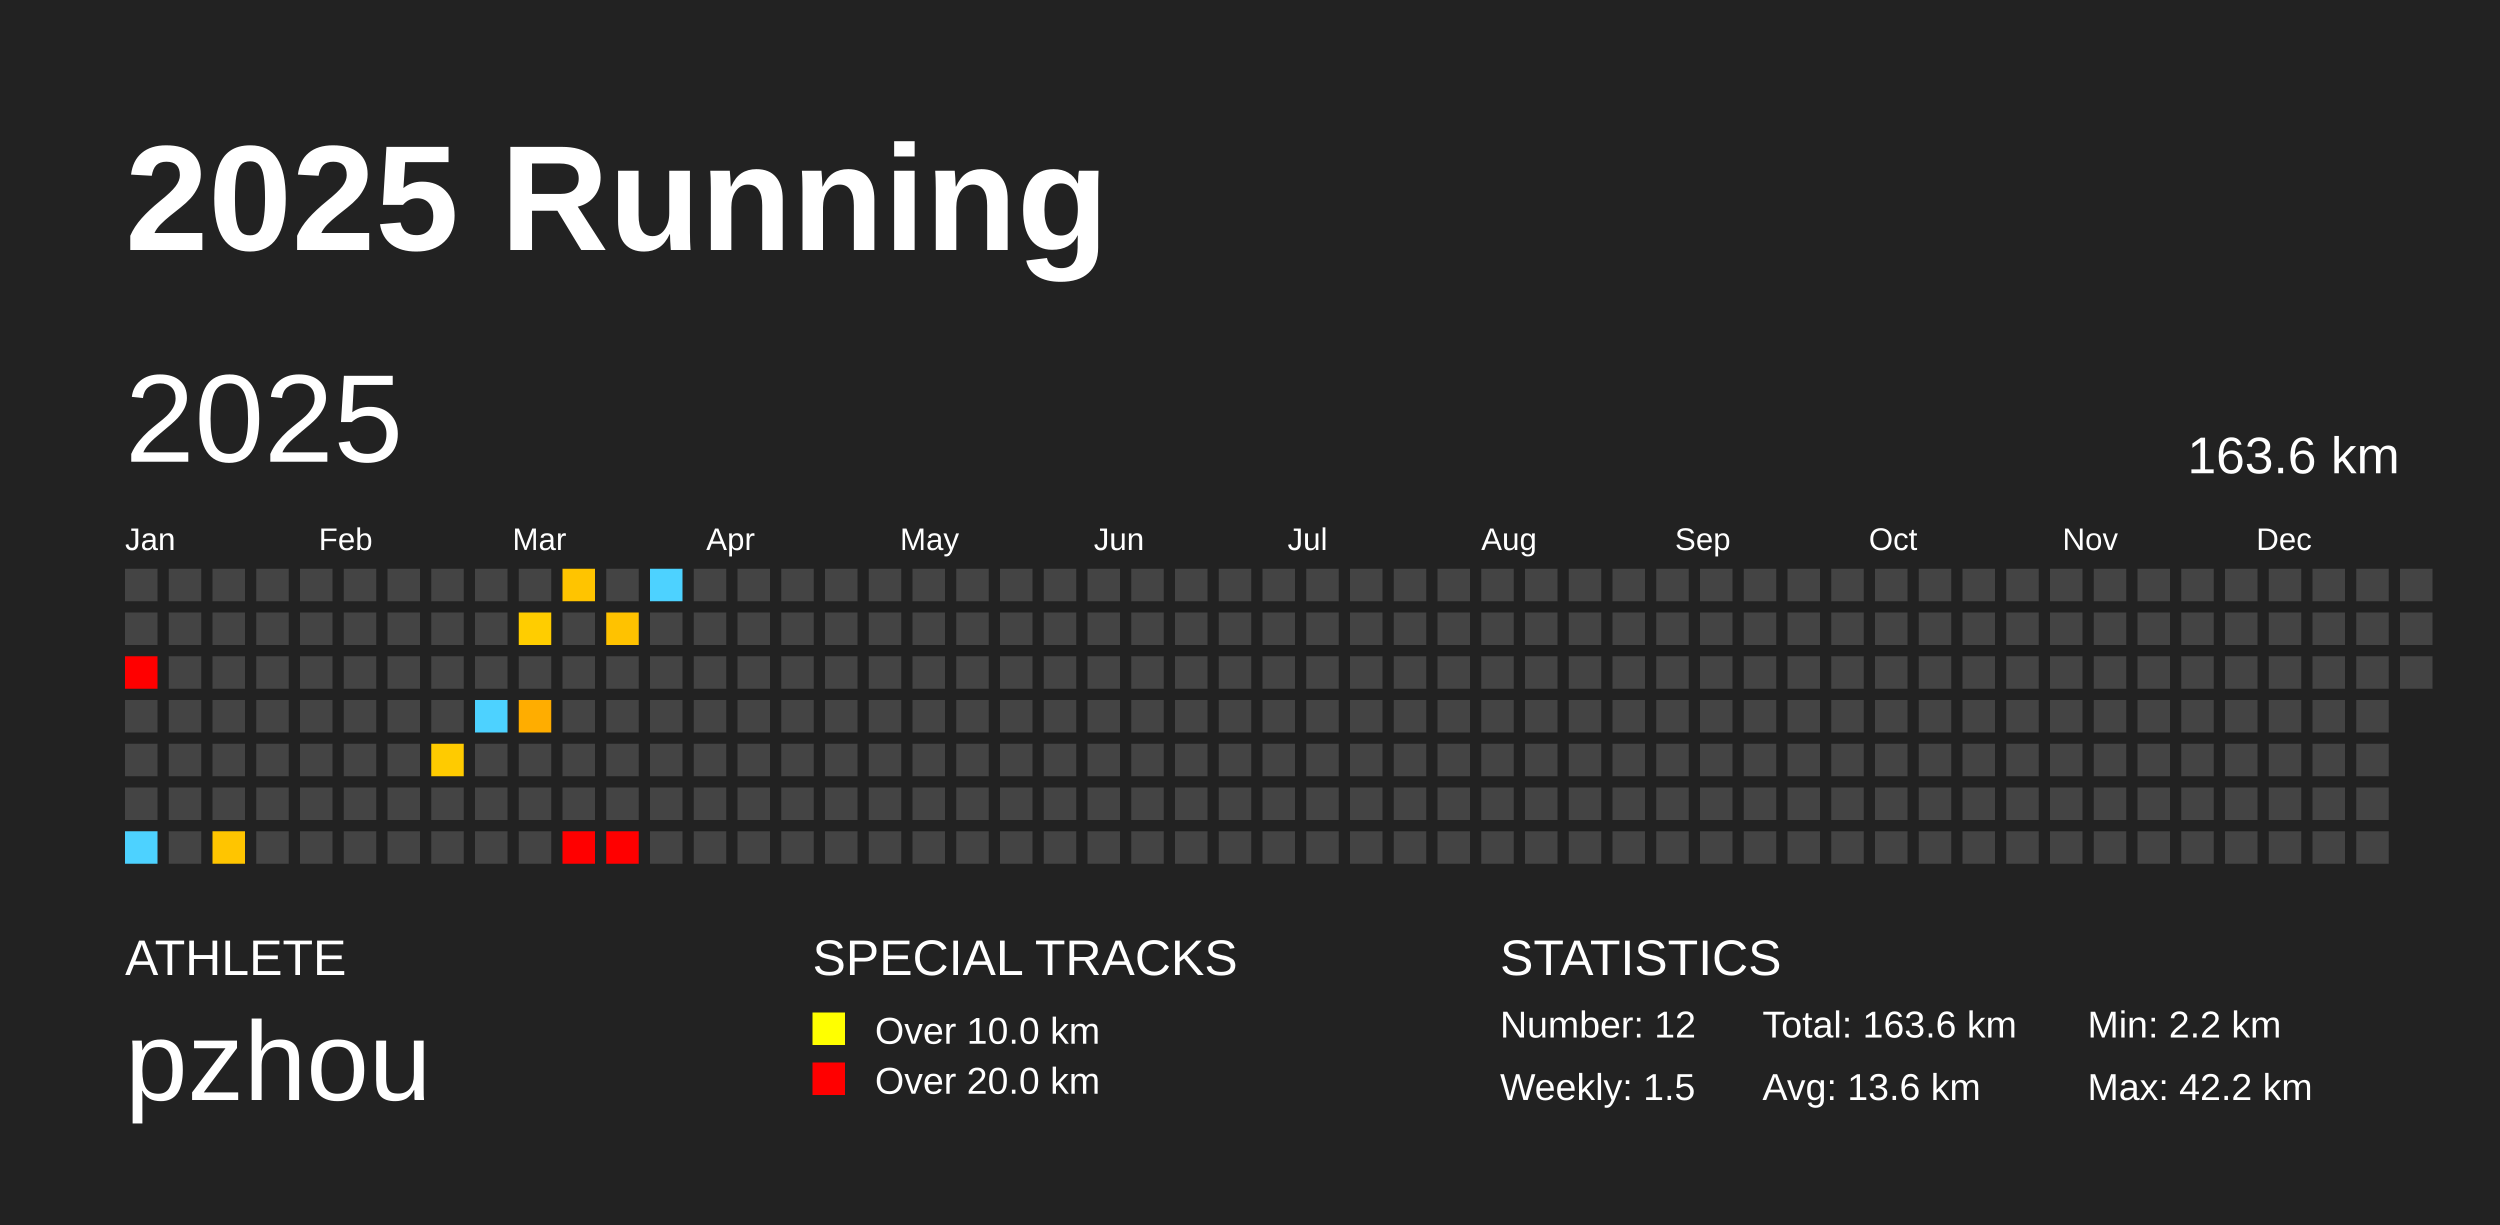
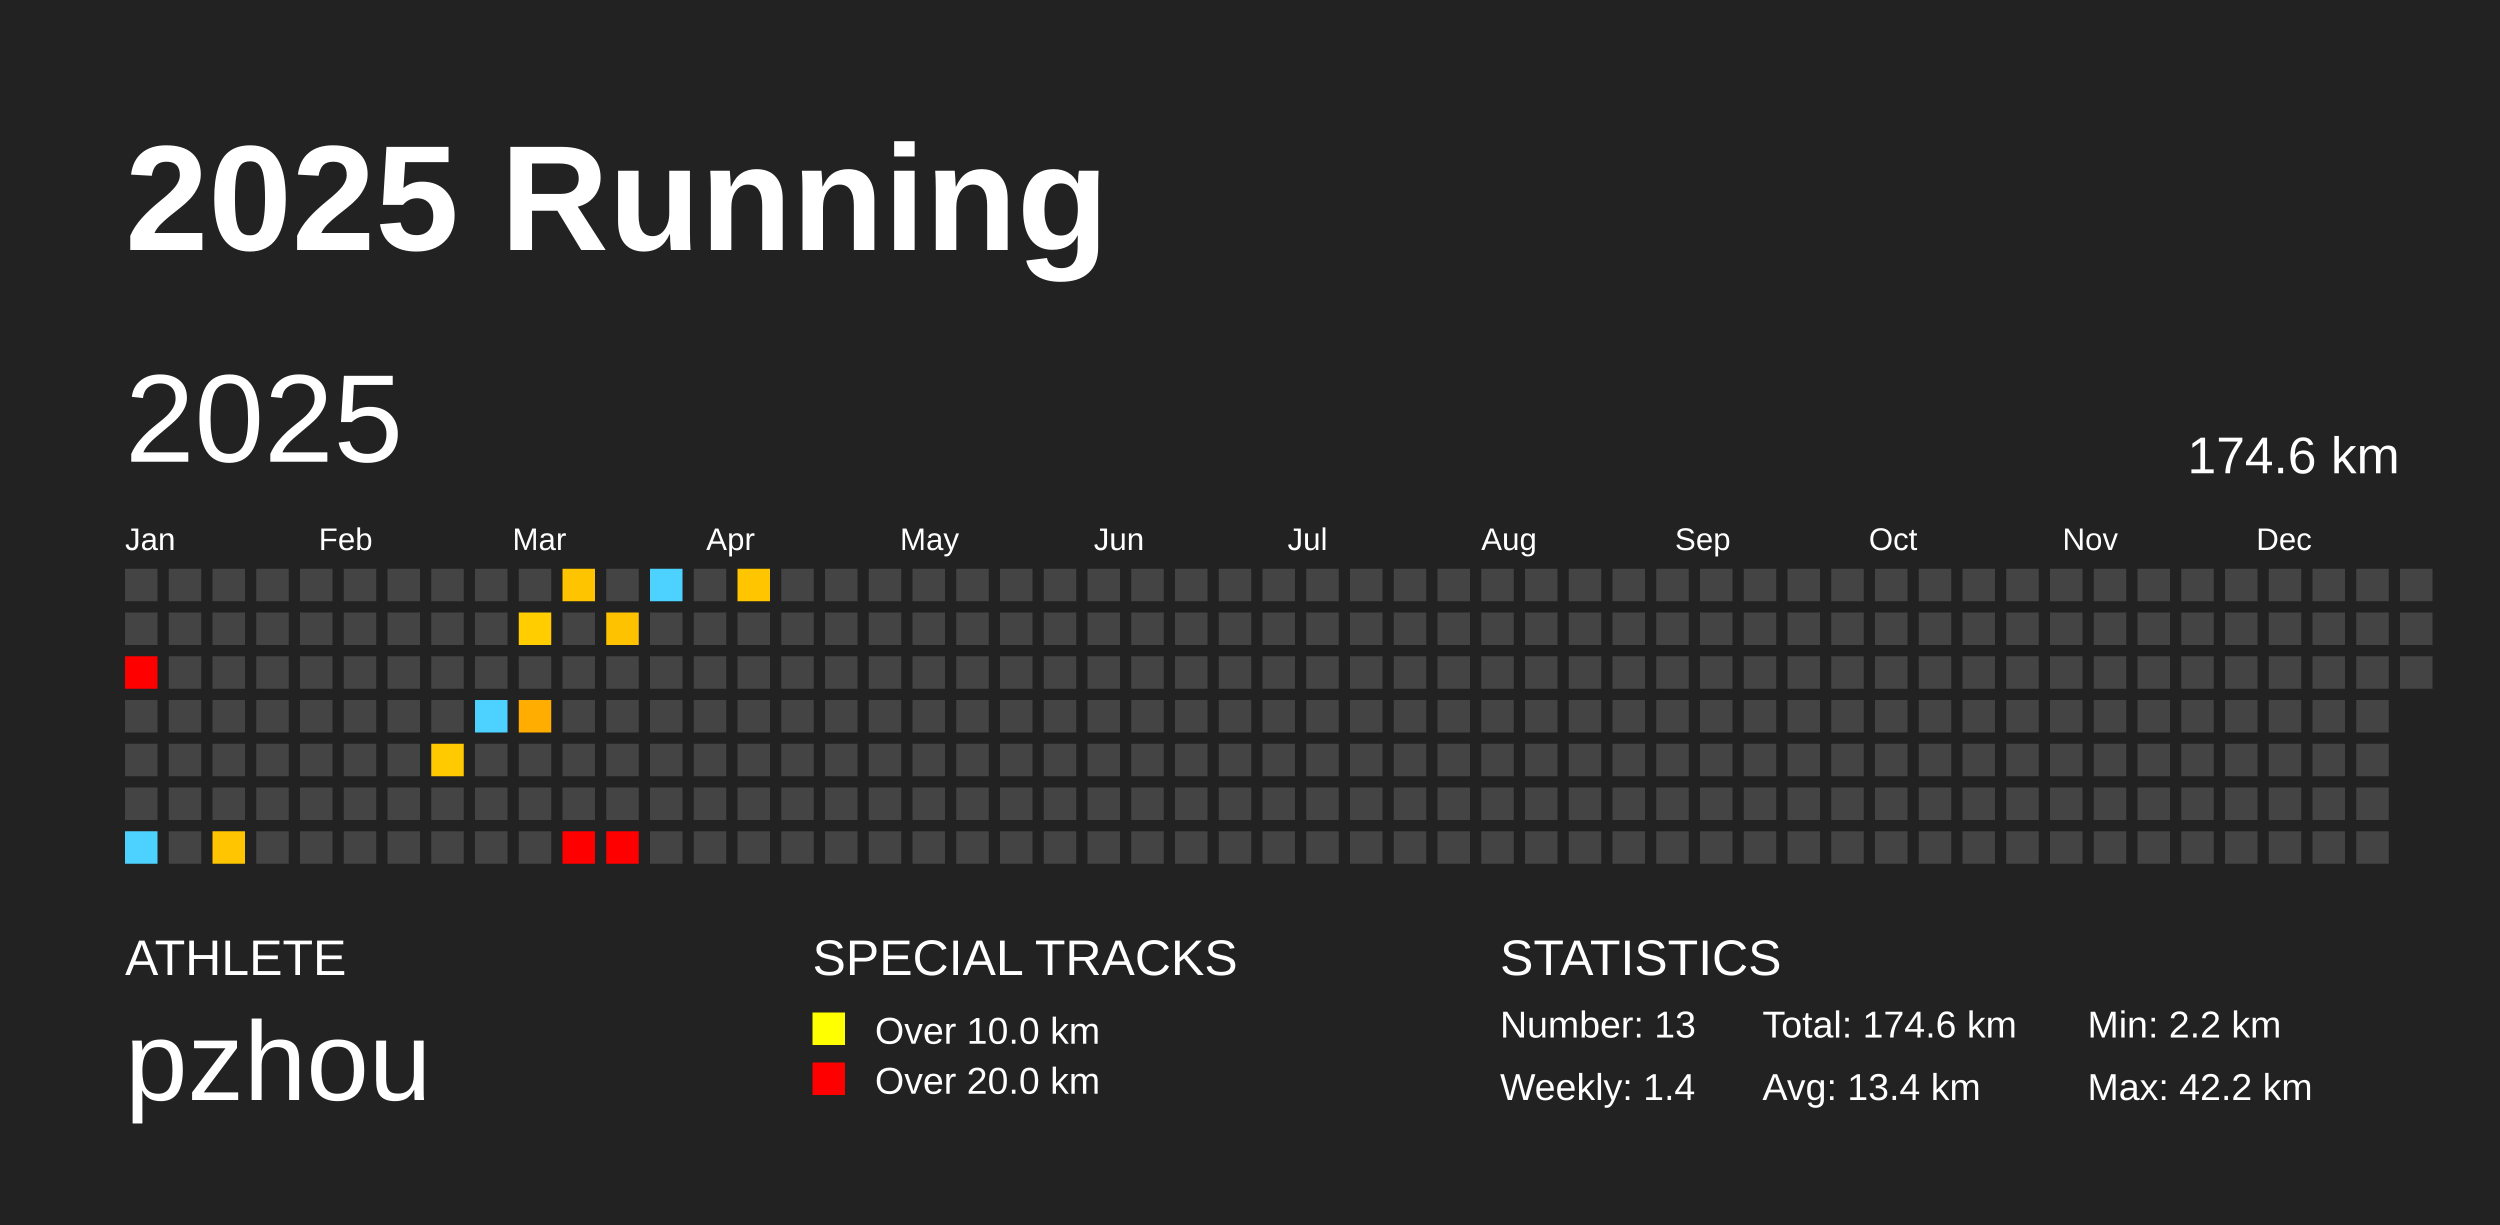
<svg xmlns="http://www.w3.org/2000/svg" baseProfile="full" height="98mm" version="1.1" viewBox="0,0,200,98" width="200mm">
  <defs />
  <rect fill="#222222" height="98" width="200" x="0" y="0" />
  <text fill="#FFFFFF" style="font-size:12px; font-family:Arial; font-weight:bold;" x="10" y="20">2025 Running</text>
  <text fill="#FFFFFF" style="font-size:4px; font-family:Arial" x="10" y="78">ATHLETE</text>
  <text fill="#FFFFFF" style="font-size:9px; font-family:Arial" x="10" y="88">pzhou</text>
  <text fill="#FFFFFF" style="font-size:4px; font-family:Arial" x="65" y="78">SPECIAL TRACKS</text>
  <rect fill="yellow" height="2.6" width="2.6" x="65" y="81" />
  <text fill="#FFFFFF" style="font-size:3px; font-family:Arial" x="70" y="83.5">Over 10.0 km</text>
  <rect fill="red" height="2.6" width="2.6" x="65" y="85" />
  <text fill="#FFFFFF" style="font-size:3px; font-family:Arial" x="70" y="87.5">Over 20.0 km</text>
  <text fill="#FFFFFF" style="font-size:4px; font-family:Arial" x="120" y="78">STATISTICS</text>
-   <text fill="#FFFFFF" style="font-size:3px; font-family:Arial" x="120" y="83">Number: 12</text>
-   <text fill="#FFFFFF" style="font-size:3px; font-family:Arial" x="120" y="88">Weekly: 1.5</text>
-   <text fill="#FFFFFF" style="font-size:3px; font-family:Arial" x="141" y="83">Total: 163.6 km</text>
-   <text fill="#FFFFFF" style="font-size:3px; font-family:Arial" x="141" y="88">Avg: 13.6 km</text>
+   <text fill="#FFFFFF" style="font-size:3px; font-family:Arial" x="120" y="83">Number: 13</text>
+   <text fill="#FFFFFF" style="font-size:3px; font-family:Arial" x="120" y="88">Weekly: 1.4</text>
+   <text fill="#FFFFFF" style="font-size:3px; font-family:Arial" x="141" y="83">Total: 174.6 km</text>
+   <text fill="#FFFFFF" style="font-size:3px; font-family:Arial" x="141" y="88">Avg: 13.4 km</text>
  <text fill="#FFFFFF" style="font-size:3px; font-family:Arial" x="167" y="83">Min: 2.2 km</text>
  <text fill="#FFFFFF" style="font-size:3px; font-family:Arial" x="167" y="88">Max: 42.2 km</text>
  <text dominant-baseline="hanging" fill="#FFFFFF" style="font-size:10.0px; font-family:Arial;" x="10" y="30">2025</text>
-   <text dominant-baseline="hanging" fill="#FFFFFF" style="font-size:4.125px; font-family:Arial;" x="175" y="35">163.6 km</text>
+   <text dominant-baseline="hanging" fill="#FFFFFF" style="font-size:4.125px; font-family:Arial;" x="175" y="35">174.6 km</text>
  <text fill="#FFFFFF" style="font-size:2.5px; font-family:Arial" x="10.0" y="44">Jan</text>
  <text fill="#FFFFFF" style="font-size:2.5px; font-family:Arial" x="25.5" y="44">Feb</text>
  <text fill="#FFFFFF" style="font-size:2.5px; font-family:Arial" x="41.0" y="44">Mar</text>
  <text fill="#FFFFFF" style="font-size:2.5px; font-family:Arial" x="56.5" y="44">Apr</text>
  <text fill="#FFFFFF" style="font-size:2.5px; font-family:Arial" x="72.0" y="44">May</text>
  <text fill="#FFFFFF" style="font-size:2.5px; font-family:Arial" x="87.5" y="44">Jun</text>
  <text fill="#FFFFFF" style="font-size:2.5px; font-family:Arial" x="103.0" y="44">Jul</text>
  <text fill="#FFFFFF" style="font-size:2.5px; font-family:Arial" x="118.5" y="44">Aug</text>
  <text fill="#FFFFFF" style="font-size:2.5px; font-family:Arial" x="134.0" y="44">Sep</text>
  <text fill="#FFFFFF" style="font-size:2.5px; font-family:Arial" x="149.5" y="44">Oct</text>
  <text fill="#FFFFFF" style="font-size:2.5px; font-family:Arial" x="165.0" y="44">Nov</text>
  <text fill="#FFFFFF" style="font-size:2.5px; font-family:Arial" x="180.5" y="44">Dec</text>
  <rect fill="#444444" height="2.6" width="2.6" x="10.0" y="45.5" />
  <rect fill="#444444" height="2.6" width="2.6" x="10.0" y="49.0" />
  <rect fill="red" height="2.6" width="2.6" x="10.0" y="52.5" />
  <rect fill="#444444" height="2.6" width="2.6" x="10.0" y="56.0" />
  <rect fill="#444444" height="2.6" width="2.6" x="10.0" y="59.5" />
  <rect fill="#444444" height="2.6" width="2.6" x="10.0" y="63.0" />
  <rect fill="#4dd2ff" height="2.6" width="2.6" x="10.0" y="66.5" />
  <rect fill="#444444" height="2.6" width="2.6" x="13.5" y="45.5" />
  <rect fill="#444444" height="2.6" width="2.6" x="13.5" y="49.0" />
  <rect fill="#444444" height="2.6" width="2.6" x="13.5" y="52.5" />
  <rect fill="#444444" height="2.6" width="2.6" x="13.5" y="56.0" />
  <rect fill="#444444" height="2.6" width="2.6" x="13.5" y="59.5" />
  <rect fill="#444444" height="2.6" width="2.6" x="13.5" y="63.0" />
  <rect fill="#444444" height="2.6" width="2.6" x="13.5" y="66.5" />
  <rect fill="#444444" height="2.6" width="2.6" x="17.0" y="45.5" />
  <rect fill="#444444" height="2.6" width="2.6" x="17.0" y="49.0" />
  <rect fill="#444444" height="2.6" width="2.6" x="17.0" y="52.5" />
  <rect fill="#444444" height="2.6" width="2.6" x="17.0" y="56.0" />
  <rect fill="#444444" height="2.6" width="2.6" x="17.0" y="59.5" />
  <rect fill="#444444" height="2.6" width="2.6" x="17.0" y="63.0" />
  <rect fill="#ffc500" height="2.6" width="2.6" x="17.0" y="66.5" />
  <rect fill="#444444" height="2.6" width="2.6" x="20.5" y="45.5" />
  <rect fill="#444444" height="2.6" width="2.6" x="20.5" y="49.0" />
  <rect fill="#444444" height="2.6" width="2.6" x="20.5" y="52.5" />
  <rect fill="#444444" height="2.6" width="2.6" x="20.5" y="56.0" />
  <rect fill="#444444" height="2.6" width="2.6" x="20.5" y="59.5" />
  <rect fill="#444444" height="2.6" width="2.6" x="20.5" y="63.0" />
  <rect fill="#444444" height="2.6" width="2.6" x="20.5" y="66.5" />
  <rect fill="#444444" height="2.6" width="2.6" x="24.0" y="45.5" />
  <rect fill="#444444" height="2.6" width="2.6" x="24.0" y="49.0" />
  <rect fill="#444444" height="2.6" width="2.6" x="24.0" y="52.5" />
  <rect fill="#444444" height="2.6" width="2.6" x="24.0" y="56.0" />
  <rect fill="#444444" height="2.6" width="2.6" x="24.0" y="59.5" />
  <rect fill="#444444" height="2.6" width="2.6" x="24.0" y="63.0" />
  <rect fill="#444444" height="2.6" width="2.6" x="24.0" y="66.5" />
  <rect fill="#444444" height="2.6" width="2.6" x="27.5" y="45.5" />
  <rect fill="#444444" height="2.6" width="2.6" x="27.5" y="49.0" />
  <rect fill="#444444" height="2.6" width="2.6" x="27.5" y="52.5" />
  <rect fill="#444444" height="2.6" width="2.6" x="27.5" y="56.0" />
  <rect fill="#444444" height="2.6" width="2.6" x="27.5" y="59.5" />
  <rect fill="#444444" height="2.6" width="2.6" x="27.5" y="63.0" />
  <rect fill="#444444" height="2.6" width="2.6" x="27.5" y="66.5" />
  <rect fill="#444444" height="2.6" width="2.6" x="31.0" y="45.5" />
  <rect fill="#444444" height="2.6" width="2.6" x="31.0" y="49.0" />
  <rect fill="#444444" height="2.6" width="2.6" x="31.0" y="52.5" />
  <rect fill="#444444" height="2.6" width="2.6" x="31.0" y="56.0" />
  <rect fill="#444444" height="2.6" width="2.6" x="31.0" y="59.5" />
  <rect fill="#444444" height="2.6" width="2.6" x="31.0" y="63.0" />
  <rect fill="#444444" height="2.6" width="2.6" x="31.0" y="66.5" />
  <rect fill="#444444" height="2.6" width="2.6" x="34.5" y="45.5" />
  <rect fill="#444444" height="2.6" width="2.6" x="34.5" y="49.0" />
  <rect fill="#444444" height="2.6" width="2.6" x="34.5" y="52.5" />
  <rect fill="#444444" height="2.6" width="2.6" x="34.5" y="56.0" />
  <rect fill="#ffcb00" height="2.6" width="2.6" x="34.5" y="59.5" />
  <rect fill="#444444" height="2.6" width="2.6" x="34.5" y="63.0" />
  <rect fill="#444444" height="2.6" width="2.6" x="34.5" y="66.5" />
  <rect fill="#444444" height="2.6" width="2.6" x="38.0" y="45.5" />
  <rect fill="#444444" height="2.6" width="2.6" x="38.0" y="49.0" />
  <rect fill="#444444" height="2.6" width="2.6" x="38.0" y="52.5" />
  <rect fill="#4dd2ff" height="2.6" width="2.6" x="38.0" y="56.0" />
  <rect fill="#444444" height="2.6" width="2.6" x="38.0" y="59.5" />
  <rect fill="#444444" height="2.6" width="2.6" x="38.0" y="63.0" />
  <rect fill="#444444" height="2.6" width="2.6" x="38.0" y="66.5" />
  <rect fill="#444444" height="2.6" width="2.6" x="41.5" y="45.5" />
  <rect fill="#ffcd00" height="2.6" width="2.6" x="41.5" y="49.0" />
  <rect fill="#444444" height="2.6" width="2.6" x="41.5" y="52.5" />
  <rect fill="#ffad00" height="2.6" width="2.6" x="41.5" y="56.0" />
  <rect fill="#444444" height="2.6" width="2.6" x="41.5" y="59.5" />
  <rect fill="#444444" height="2.6" width="2.6" x="41.5" y="63.0" />
  <rect fill="#444444" height="2.6" width="2.6" x="41.5" y="66.5" />
  <rect fill="#ffc400" height="2.6" width="2.6" x="45.0" y="45.5" />
  <rect fill="#444444" height="2.6" width="2.6" x="45.0" y="49.0" />
  <rect fill="#444444" height="2.6" width="2.6" x="45.0" y="52.5" />
  <rect fill="#444444" height="2.6" width="2.6" x="45.0" y="56.0" />
  <rect fill="#444444" height="2.6" width="2.6" x="45.0" y="59.5" />
  <rect fill="#444444" height="2.6" width="2.6" x="45.0" y="63.0" />
  <rect fill="red" height="2.6" width="2.6" x="45.0" y="66.5" />
  <rect fill="#444444" height="2.6" width="2.6" x="48.5" y="45.5" />
  <rect fill="#ffc200" height="2.6" width="2.6" x="48.5" y="49.0" />
  <rect fill="#444444" height="2.6" width="2.6" x="48.5" y="52.5" />
  <rect fill="#444444" height="2.6" width="2.6" x="48.5" y="56.0" />
  <rect fill="#444444" height="2.6" width="2.6" x="48.5" y="59.5" />
  <rect fill="#444444" height="2.6" width="2.6" x="48.5" y="63.0" />
  <rect fill="red" height="2.6" width="2.6" x="48.5" y="66.5" />
  <rect fill="#4dd2ff" height="2.6" width="2.6" x="52.0" y="45.5" />
  <rect fill="#444444" height="2.6" width="2.6" x="52.0" y="49.0" />
  <rect fill="#444444" height="2.6" width="2.6" x="52.0" y="52.5" />
  <rect fill="#444444" height="2.6" width="2.6" x="52.0" y="56.0" />
  <rect fill="#444444" height="2.6" width="2.6" x="52.0" y="59.5" />
  <rect fill="#444444" height="2.6" width="2.6" x="52.0" y="63.0" />
  <rect fill="#444444" height="2.6" width="2.6" x="52.0" y="66.5" />
  <rect fill="#444444" height="2.6" width="2.6" x="55.5" y="45.5" />
  <rect fill="#444444" height="2.6" width="2.6" x="55.5" y="49.0" />
  <rect fill="#444444" height="2.6" width="2.6" x="55.5" y="52.5" />
  <rect fill="#444444" height="2.6" width="2.6" x="55.5" y="56.0" />
  <rect fill="#444444" height="2.6" width="2.6" x="55.5" y="59.5" />
  <rect fill="#444444" height="2.6" width="2.6" x="55.5" y="63.0" />
  <rect fill="#444444" height="2.6" width="2.6" x="55.5" y="66.5" />
-   <rect fill="#444444" height="2.6" width="2.6" x="59.0" y="45.5" />
+   <rect fill="#ffc600" height="2.6" width="2.6" x="59.0" y="45.5" />
  <rect fill="#444444" height="2.6" width="2.6" x="59.0" y="49.0" />
  <rect fill="#444444" height="2.6" width="2.6" x="59.0" y="52.5" />
  <rect fill="#444444" height="2.6" width="2.6" x="59.0" y="56.0" />
  <rect fill="#444444" height="2.6" width="2.6" x="59.0" y="59.5" />
  <rect fill="#444444" height="2.6" width="2.6" x="59.0" y="63.0" />
  <rect fill="#444444" height="2.6" width="2.6" x="59.0" y="66.5" />
  <rect fill="#444444" height="2.6" width="2.6" x="62.5" y="45.5" />
  <rect fill="#444444" height="2.6" width="2.6" x="62.5" y="49.0" />
  <rect fill="#444444" height="2.6" width="2.6" x="62.5" y="52.5" />
  <rect fill="#444444" height="2.6" width="2.6" x="62.5" y="56.0" />
  <rect fill="#444444" height="2.6" width="2.6" x="62.5" y="59.5" />
  <rect fill="#444444" height="2.6" width="2.6" x="62.5" y="63.0" />
  <rect fill="#444444" height="2.6" width="2.6" x="62.5" y="66.5" />
  <rect fill="#444444" height="2.6" width="2.6" x="66.0" y="45.5" />
  <rect fill="#444444" height="2.6" width="2.6" x="66.0" y="49.0" />
  <rect fill="#444444" height="2.6" width="2.6" x="66.0" y="52.5" />
  <rect fill="#444444" height="2.6" width="2.6" x="66.0" y="56.0" />
  <rect fill="#444444" height="2.6" width="2.6" x="66.0" y="59.5" />
  <rect fill="#444444" height="2.6" width="2.6" x="66.0" y="63.0" />
  <rect fill="#444444" height="2.6" width="2.6" x="66.0" y="66.5" />
  <rect fill="#444444" height="2.6" width="2.6" x="69.5" y="45.5" />
  <rect fill="#444444" height="2.6" width="2.6" x="69.5" y="49.0" />
  <rect fill="#444444" height="2.6" width="2.6" x="69.5" y="52.5" />
  <rect fill="#444444" height="2.6" width="2.6" x="69.5" y="56.0" />
  <rect fill="#444444" height="2.6" width="2.6" x="69.5" y="59.5" />
  <rect fill="#444444" height="2.6" width="2.6" x="69.5" y="63.0" />
  <rect fill="#444444" height="2.6" width="2.6" x="69.5" y="66.5" />
  <rect fill="#444444" height="2.6" width="2.6" x="73.0" y="45.5" />
  <rect fill="#444444" height="2.6" width="2.6" x="73.0" y="49.0" />
  <rect fill="#444444" height="2.6" width="2.6" x="73.0" y="52.5" />
  <rect fill="#444444" height="2.6" width="2.6" x="73.0" y="56.0" />
  <rect fill="#444444" height="2.6" width="2.6" x="73.0" y="59.5" />
  <rect fill="#444444" height="2.6" width="2.6" x="73.0" y="63.0" />
  <rect fill="#444444" height="2.6" width="2.6" x="73.0" y="66.5" />
  <rect fill="#444444" height="2.6" width="2.6" x="76.5" y="45.5" />
  <rect fill="#444444" height="2.6" width="2.6" x="76.5" y="49.0" />
  <rect fill="#444444" height="2.6" width="2.6" x="76.5" y="52.5" />
  <rect fill="#444444" height="2.6" width="2.6" x="76.5" y="56.0" />
  <rect fill="#444444" height="2.6" width="2.6" x="76.5" y="59.5" />
  <rect fill="#444444" height="2.6" width="2.6" x="76.5" y="63.0" />
  <rect fill="#444444" height="2.6" width="2.6" x="76.5" y="66.5" />
  <rect fill="#444444" height="2.6" width="2.6" x="80.0" y="45.5" />
  <rect fill="#444444" height="2.6" width="2.6" x="80.0" y="49.0" />
  <rect fill="#444444" height="2.6" width="2.6" x="80.0" y="52.5" />
  <rect fill="#444444" height="2.6" width="2.6" x="80.0" y="56.0" />
  <rect fill="#444444" height="2.6" width="2.6" x="80.0" y="59.5" />
  <rect fill="#444444" height="2.6" width="2.6" x="80.0" y="63.0" />
  <rect fill="#444444" height="2.6" width="2.6" x="80.0" y="66.5" />
  <rect fill="#444444" height="2.6" width="2.6" x="83.5" y="45.5" />
  <rect fill="#444444" height="2.6" width="2.6" x="83.5" y="49.0" />
  <rect fill="#444444" height="2.6" width="2.6" x="83.5" y="52.5" />
  <rect fill="#444444" height="2.6" width="2.6" x="83.5" y="56.0" />
  <rect fill="#444444" height="2.6" width="2.6" x="83.5" y="59.5" />
  <rect fill="#444444" height="2.6" width="2.6" x="83.5" y="63.0" />
  <rect fill="#444444" height="2.6" width="2.6" x="83.5" y="66.5" />
  <rect fill="#444444" height="2.6" width="2.6" x="87.0" y="45.5" />
  <rect fill="#444444" height="2.6" width="2.6" x="87.0" y="49.0" />
  <rect fill="#444444" height="2.6" width="2.6" x="87.0" y="52.5" />
  <rect fill="#444444" height="2.6" width="2.6" x="87.0" y="56.0" />
  <rect fill="#444444" height="2.6" width="2.6" x="87.0" y="59.5" />
  <rect fill="#444444" height="2.6" width="2.6" x="87.0" y="63.0" />
  <rect fill="#444444" height="2.6" width="2.6" x="87.0" y="66.5" />
  <rect fill="#444444" height="2.6" width="2.6" x="90.5" y="45.5" />
  <rect fill="#444444" height="2.6" width="2.6" x="90.5" y="49.0" />
  <rect fill="#444444" height="2.6" width="2.6" x="90.5" y="52.5" />
  <rect fill="#444444" height="2.6" width="2.6" x="90.5" y="56.0" />
  <rect fill="#444444" height="2.6" width="2.6" x="90.5" y="59.5" />
  <rect fill="#444444" height="2.6" width="2.6" x="90.5" y="63.0" />
  <rect fill="#444444" height="2.6" width="2.6" x="90.5" y="66.5" />
  <rect fill="#444444" height="2.6" width="2.6" x="94.0" y="45.5" />
  <rect fill="#444444" height="2.6" width="2.6" x="94.0" y="49.0" />
  <rect fill="#444444" height="2.6" width="2.6" x="94.0" y="52.5" />
  <rect fill="#444444" height="2.6" width="2.6" x="94.0" y="56.0" />
  <rect fill="#444444" height="2.6" width="2.6" x="94.0" y="59.5" />
  <rect fill="#444444" height="2.6" width="2.6" x="94.0" y="63.0" />
  <rect fill="#444444" height="2.6" width="2.6" x="94.0" y="66.5" />
  <rect fill="#444444" height="2.6" width="2.6" x="97.5" y="45.5" />
  <rect fill="#444444" height="2.6" width="2.6" x="97.5" y="49.0" />
  <rect fill="#444444" height="2.6" width="2.6" x="97.5" y="52.5" />
  <rect fill="#444444" height="2.6" width="2.6" x="97.5" y="56.0" />
  <rect fill="#444444" height="2.6" width="2.6" x="97.5" y="59.5" />
  <rect fill="#444444" height="2.6" width="2.6" x="97.5" y="63.0" />
  <rect fill="#444444" height="2.6" width="2.6" x="97.5" y="66.5" />
  <rect fill="#444444" height="2.6" width="2.6" x="101.0" y="45.5" />
  <rect fill="#444444" height="2.6" width="2.6" x="101.0" y="49.0" />
  <rect fill="#444444" height="2.6" width="2.6" x="101.0" y="52.5" />
  <rect fill="#444444" height="2.6" width="2.6" x="101.0" y="56.0" />
  <rect fill="#444444" height="2.6" width="2.6" x="101.0" y="59.5" />
  <rect fill="#444444" height="2.6" width="2.6" x="101.0" y="63.0" />
  <rect fill="#444444" height="2.6" width="2.6" x="101.0" y="66.5" />
  <rect fill="#444444" height="2.6" width="2.6" x="104.5" y="45.5" />
  <rect fill="#444444" height="2.6" width="2.6" x="104.5" y="49.0" />
  <rect fill="#444444" height="2.6" width="2.6" x="104.5" y="52.5" />
  <rect fill="#444444" height="2.6" width="2.6" x="104.5" y="56.0" />
  <rect fill="#444444" height="2.6" width="2.6" x="104.5" y="59.5" />
  <rect fill="#444444" height="2.6" width="2.6" x="104.5" y="63.0" />
  <rect fill="#444444" height="2.6" width="2.6" x="104.5" y="66.5" />
  <rect fill="#444444" height="2.6" width="2.6" x="108.0" y="45.5" />
  <rect fill="#444444" height="2.6" width="2.6" x="108.0" y="49.0" />
  <rect fill="#444444" height="2.6" width="2.6" x="108.0" y="52.5" />
  <rect fill="#444444" height="2.6" width="2.6" x="108.0" y="56.0" />
  <rect fill="#444444" height="2.6" width="2.6" x="108.0" y="59.5" />
  <rect fill="#444444" height="2.6" width="2.6" x="108.0" y="63.0" />
  <rect fill="#444444" height="2.6" width="2.6" x="108.0" y="66.5" />
  <rect fill="#444444" height="2.6" width="2.6" x="111.5" y="45.5" />
  <rect fill="#444444" height="2.6" width="2.6" x="111.5" y="49.0" />
  <rect fill="#444444" height="2.6" width="2.6" x="111.5" y="52.5" />
  <rect fill="#444444" height="2.6" width="2.6" x="111.5" y="56.0" />
  <rect fill="#444444" height="2.6" width="2.6" x="111.5" y="59.5" />
  <rect fill="#444444" height="2.6" width="2.6" x="111.5" y="63.0" />
  <rect fill="#444444" height="2.6" width="2.6" x="111.5" y="66.5" />
  <rect fill="#444444" height="2.6" width="2.6" x="115.0" y="45.5" />
  <rect fill="#444444" height="2.6" width="2.6" x="115.0" y="49.0" />
  <rect fill="#444444" height="2.6" width="2.6" x="115.0" y="52.5" />
  <rect fill="#444444" height="2.6" width="2.6" x="115.0" y="56.0" />
  <rect fill="#444444" height="2.6" width="2.6" x="115.0" y="59.5" />
  <rect fill="#444444" height="2.6" width="2.6" x="115.0" y="63.0" />
  <rect fill="#444444" height="2.6" width="2.6" x="115.0" y="66.5" />
  <rect fill="#444444" height="2.6" width="2.6" x="118.5" y="45.5" />
  <rect fill="#444444" height="2.6" width="2.6" x="118.5" y="49.0" />
  <rect fill="#444444" height="2.6" width="2.6" x="118.5" y="52.5" />
  <rect fill="#444444" height="2.6" width="2.6" x="118.5" y="56.0" />
  <rect fill="#444444" height="2.6" width="2.6" x="118.5" y="59.5" />
  <rect fill="#444444" height="2.6" width="2.6" x="118.5" y="63.0" />
  <rect fill="#444444" height="2.6" width="2.6" x="118.5" y="66.5" />
  <rect fill="#444444" height="2.6" width="2.6" x="122.0" y="45.5" />
  <rect fill="#444444" height="2.6" width="2.6" x="122.0" y="49.0" />
  <rect fill="#444444" height="2.6" width="2.6" x="122.0" y="52.5" />
  <rect fill="#444444" height="2.6" width="2.6" x="122.0" y="56.0" />
  <rect fill="#444444" height="2.6" width="2.6" x="122.0" y="59.5" />
  <rect fill="#444444" height="2.6" width="2.6" x="122.0" y="63.0" />
  <rect fill="#444444" height="2.6" width="2.6" x="122.0" y="66.5" />
  <rect fill="#444444" height="2.6" width="2.6" x="125.5" y="45.5" />
  <rect fill="#444444" height="2.6" width="2.6" x="125.5" y="49.0" />
  <rect fill="#444444" height="2.6" width="2.6" x="125.5" y="52.5" />
  <rect fill="#444444" height="2.6" width="2.6" x="125.5" y="56.0" />
  <rect fill="#444444" height="2.6" width="2.6" x="125.5" y="59.5" />
  <rect fill="#444444" height="2.6" width="2.6" x="125.5" y="63.0" />
  <rect fill="#444444" height="2.6" width="2.6" x="125.5" y="66.5" />
  <rect fill="#444444" height="2.6" width="2.6" x="129.0" y="45.5" />
  <rect fill="#444444" height="2.6" width="2.6" x="129.0" y="49.0" />
  <rect fill="#444444" height="2.6" width="2.6" x="129.0" y="52.5" />
  <rect fill="#444444" height="2.6" width="2.6" x="129.0" y="56.0" />
  <rect fill="#444444" height="2.6" width="2.6" x="129.0" y="59.5" />
  <rect fill="#444444" height="2.6" width="2.6" x="129.0" y="63.0" />
  <rect fill="#444444" height="2.6" width="2.6" x="129.0" y="66.5" />
  <rect fill="#444444" height="2.6" width="2.6" x="132.5" y="45.5" />
  <rect fill="#444444" height="2.6" width="2.6" x="132.5" y="49.0" />
  <rect fill="#444444" height="2.6" width="2.6" x="132.5" y="52.5" />
  <rect fill="#444444" height="2.6" width="2.6" x="132.5" y="56.0" />
  <rect fill="#444444" height="2.6" width="2.6" x="132.5" y="59.5" />
  <rect fill="#444444" height="2.6" width="2.6" x="132.5" y="63.0" />
  <rect fill="#444444" height="2.6" width="2.6" x="132.5" y="66.5" />
  <rect fill="#444444" height="2.6" width="2.6" x="136.0" y="45.5" />
  <rect fill="#444444" height="2.6" width="2.6" x="136.0" y="49.0" />
  <rect fill="#444444" height="2.6" width="2.6" x="136.0" y="52.5" />
  <rect fill="#444444" height="2.6" width="2.6" x="136.0" y="56.0" />
  <rect fill="#444444" height="2.6" width="2.6" x="136.0" y="59.5" />
  <rect fill="#444444" height="2.6" width="2.6" x="136.0" y="63.0" />
  <rect fill="#444444" height="2.6" width="2.6" x="136.0" y="66.5" />
  <rect fill="#444444" height="2.6" width="2.6" x="139.5" y="45.5" />
  <rect fill="#444444" height="2.6" width="2.6" x="139.5" y="49.0" />
  <rect fill="#444444" height="2.6" width="2.6" x="139.5" y="52.5" />
  <rect fill="#444444" height="2.6" width="2.6" x="139.5" y="56.0" />
  <rect fill="#444444" height="2.6" width="2.6" x="139.5" y="59.5" />
  <rect fill="#444444" height="2.6" width="2.6" x="139.5" y="63.0" />
  <rect fill="#444444" height="2.6" width="2.6" x="139.5" y="66.5" />
  <rect fill="#444444" height="2.6" width="2.6" x="143.0" y="45.5" />
  <rect fill="#444444" height="2.6" width="2.6" x="143.0" y="49.0" />
  <rect fill="#444444" height="2.6" width="2.6" x="143.0" y="52.5" />
  <rect fill="#444444" height="2.6" width="2.6" x="143.0" y="56.0" />
  <rect fill="#444444" height="2.6" width="2.6" x="143.0" y="59.5" />
  <rect fill="#444444" height="2.6" width="2.6" x="143.0" y="63.0" />
  <rect fill="#444444" height="2.6" width="2.6" x="143.0" y="66.5" />
  <rect fill="#444444" height="2.6" width="2.6" x="146.5" y="45.5" />
  <rect fill="#444444" height="2.6" width="2.6" x="146.5" y="49.0" />
  <rect fill="#444444" height="2.6" width="2.6" x="146.5" y="52.5" />
  <rect fill="#444444" height="2.6" width="2.6" x="146.5" y="56.0" />
  <rect fill="#444444" height="2.6" width="2.6" x="146.5" y="59.5" />
  <rect fill="#444444" height="2.6" width="2.6" x="146.5" y="63.0" />
  <rect fill="#444444" height="2.6" width="2.6" x="146.5" y="66.5" />
  <rect fill="#444444" height="2.6" width="2.6" x="150.0" y="45.5" />
  <rect fill="#444444" height="2.6" width="2.6" x="150.0" y="49.0" />
  <rect fill="#444444" height="2.6" width="2.6" x="150.0" y="52.5" />
  <rect fill="#444444" height="2.6" width="2.6" x="150.0" y="56.0" />
  <rect fill="#444444" height="2.6" width="2.6" x="150.0" y="59.5" />
  <rect fill="#444444" height="2.6" width="2.6" x="150.0" y="63.0" />
  <rect fill="#444444" height="2.6" width="2.6" x="150.0" y="66.5" />
  <rect fill="#444444" height="2.6" width="2.6" x="153.5" y="45.5" />
  <rect fill="#444444" height="2.6" width="2.6" x="153.5" y="49.0" />
  <rect fill="#444444" height="2.6" width="2.6" x="153.5" y="52.5" />
  <rect fill="#444444" height="2.6" width="2.6" x="153.5" y="56.0" />
  <rect fill="#444444" height="2.6" width="2.6" x="153.5" y="59.5" />
  <rect fill="#444444" height="2.6" width="2.6" x="153.5" y="63.0" />
  <rect fill="#444444" height="2.6" width="2.6" x="153.5" y="66.5" />
  <rect fill="#444444" height="2.6" width="2.6" x="157.0" y="45.5" />
  <rect fill="#444444" height="2.6" width="2.6" x="157.0" y="49.0" />
  <rect fill="#444444" height="2.6" width="2.6" x="157.0" y="52.5" />
  <rect fill="#444444" height="2.6" width="2.6" x="157.0" y="56.0" />
  <rect fill="#444444" height="2.6" width="2.6" x="157.0" y="59.5" />
  <rect fill="#444444" height="2.6" width="2.6" x="157.0" y="63.0" />
  <rect fill="#444444" height="2.6" width="2.6" x="157.0" y="66.5" />
  <rect fill="#444444" height="2.6" width="2.6" x="160.5" y="45.5" />
  <rect fill="#444444" height="2.6" width="2.6" x="160.5" y="49.0" />
  <rect fill="#444444" height="2.6" width="2.6" x="160.5" y="52.5" />
  <rect fill="#444444" height="2.6" width="2.6" x="160.5" y="56.0" />
  <rect fill="#444444" height="2.6" width="2.6" x="160.5" y="59.5" />
  <rect fill="#444444" height="2.6" width="2.6" x="160.5" y="63.0" />
  <rect fill="#444444" height="2.6" width="2.6" x="160.5" y="66.5" />
  <rect fill="#444444" height="2.6" width="2.6" x="164.0" y="45.5" />
  <rect fill="#444444" height="2.6" width="2.6" x="164.0" y="49.0" />
  <rect fill="#444444" height="2.6" width="2.6" x="164.0" y="52.5" />
  <rect fill="#444444" height="2.6" width="2.6" x="164.0" y="56.0" />
  <rect fill="#444444" height="2.6" width="2.6" x="164.0" y="59.5" />
  <rect fill="#444444" height="2.6" width="2.6" x="164.0" y="63.0" />
  <rect fill="#444444" height="2.6" width="2.6" x="164.0" y="66.5" />
  <rect fill="#444444" height="2.6" width="2.6" x="167.5" y="45.5" />
  <rect fill="#444444" height="2.6" width="2.6" x="167.5" y="49.0" />
  <rect fill="#444444" height="2.6" width="2.6" x="167.5" y="52.5" />
  <rect fill="#444444" height="2.6" width="2.6" x="167.5" y="56.0" />
  <rect fill="#444444" height="2.6" width="2.6" x="167.5" y="59.5" />
  <rect fill="#444444" height="2.6" width="2.6" x="167.5" y="63.0" />
  <rect fill="#444444" height="2.6" width="2.6" x="167.5" y="66.5" />
  <rect fill="#444444" height="2.6" width="2.6" x="171.0" y="45.5" />
  <rect fill="#444444" height="2.6" width="2.6" x="171.0" y="49.0" />
  <rect fill="#444444" height="2.6" width="2.6" x="171.0" y="52.5" />
  <rect fill="#444444" height="2.6" width="2.6" x="171.0" y="56.0" />
  <rect fill="#444444" height="2.6" width="2.6" x="171.0" y="59.5" />
  <rect fill="#444444" height="2.6" width="2.6" x="171.0" y="63.0" />
  <rect fill="#444444" height="2.6" width="2.6" x="171.0" y="66.5" />
  <rect fill="#444444" height="2.6" width="2.6" x="174.5" y="45.5" />
  <rect fill="#444444" height="2.6" width="2.6" x="174.5" y="49.0" />
  <rect fill="#444444" height="2.6" width="2.6" x="174.5" y="52.5" />
  <rect fill="#444444" height="2.6" width="2.6" x="174.5" y="56.0" />
  <rect fill="#444444" height="2.6" width="2.6" x="174.5" y="59.5" />
  <rect fill="#444444" height="2.6" width="2.6" x="174.5" y="63.0" />
  <rect fill="#444444" height="2.6" width="2.6" x="174.5" y="66.5" />
  <rect fill="#444444" height="2.6" width="2.6" x="178.0" y="45.5" />
  <rect fill="#444444" height="2.6" width="2.6" x="178.0" y="49.0" />
  <rect fill="#444444" height="2.6" width="2.6" x="178.0" y="52.5" />
  <rect fill="#444444" height="2.6" width="2.6" x="178.0" y="56.0" />
  <rect fill="#444444" height="2.6" width="2.6" x="178.0" y="59.5" />
  <rect fill="#444444" height="2.6" width="2.6" x="178.0" y="63.0" />
  <rect fill="#444444" height="2.6" width="2.6" x="178.0" y="66.5" />
  <rect fill="#444444" height="2.6" width="2.6" x="181.5" y="45.5" />
  <rect fill="#444444" height="2.6" width="2.6" x="181.5" y="49.0" />
  <rect fill="#444444" height="2.6" width="2.6" x="181.5" y="52.5" />
  <rect fill="#444444" height="2.6" width="2.6" x="181.5" y="56.0" />
  <rect fill="#444444" height="2.6" width="2.6" x="181.5" y="59.5" />
  <rect fill="#444444" height="2.6" width="2.6" x="181.5" y="63.0" />
  <rect fill="#444444" height="2.6" width="2.6" x="181.5" y="66.5" />
  <rect fill="#444444" height="2.6" width="2.6" x="185.0" y="45.5" />
  <rect fill="#444444" height="2.6" width="2.6" x="185.0" y="49.0" />
  <rect fill="#444444" height="2.6" width="2.6" x="185.0" y="52.5" />
  <rect fill="#444444" height="2.6" width="2.6" x="185.0" y="56.0" />
  <rect fill="#444444" height="2.6" width="2.6" x="185.0" y="59.5" />
  <rect fill="#444444" height="2.6" width="2.6" x="185.0" y="63.0" />
  <rect fill="#444444" height="2.6" width="2.6" x="185.0" y="66.5" />
  <rect fill="#444444" height="2.6" width="2.6" x="188.5" y="45.5" />
  <rect fill="#444444" height="2.6" width="2.6" x="188.5" y="49.0" />
  <rect fill="#444444" height="2.6" width="2.6" x="188.5" y="52.5" />
  <rect fill="#444444" height="2.6" width="2.6" x="188.5" y="56.0" />
  <rect fill="#444444" height="2.6" width="2.6" x="188.5" y="59.5" />
  <rect fill="#444444" height="2.6" width="2.6" x="188.5" y="63.0" />
  <rect fill="#444444" height="2.6" width="2.6" x="188.5" y="66.5" />
  <rect fill="#444444" height="2.6" width="2.6" x="192.0" y="45.5" />
  <rect fill="#444444" height="2.6" width="2.6" x="192.0" y="49.0" />
  <rect fill="#444444" height="2.6" width="2.6" x="192.0" y="52.5" />
</svg>
